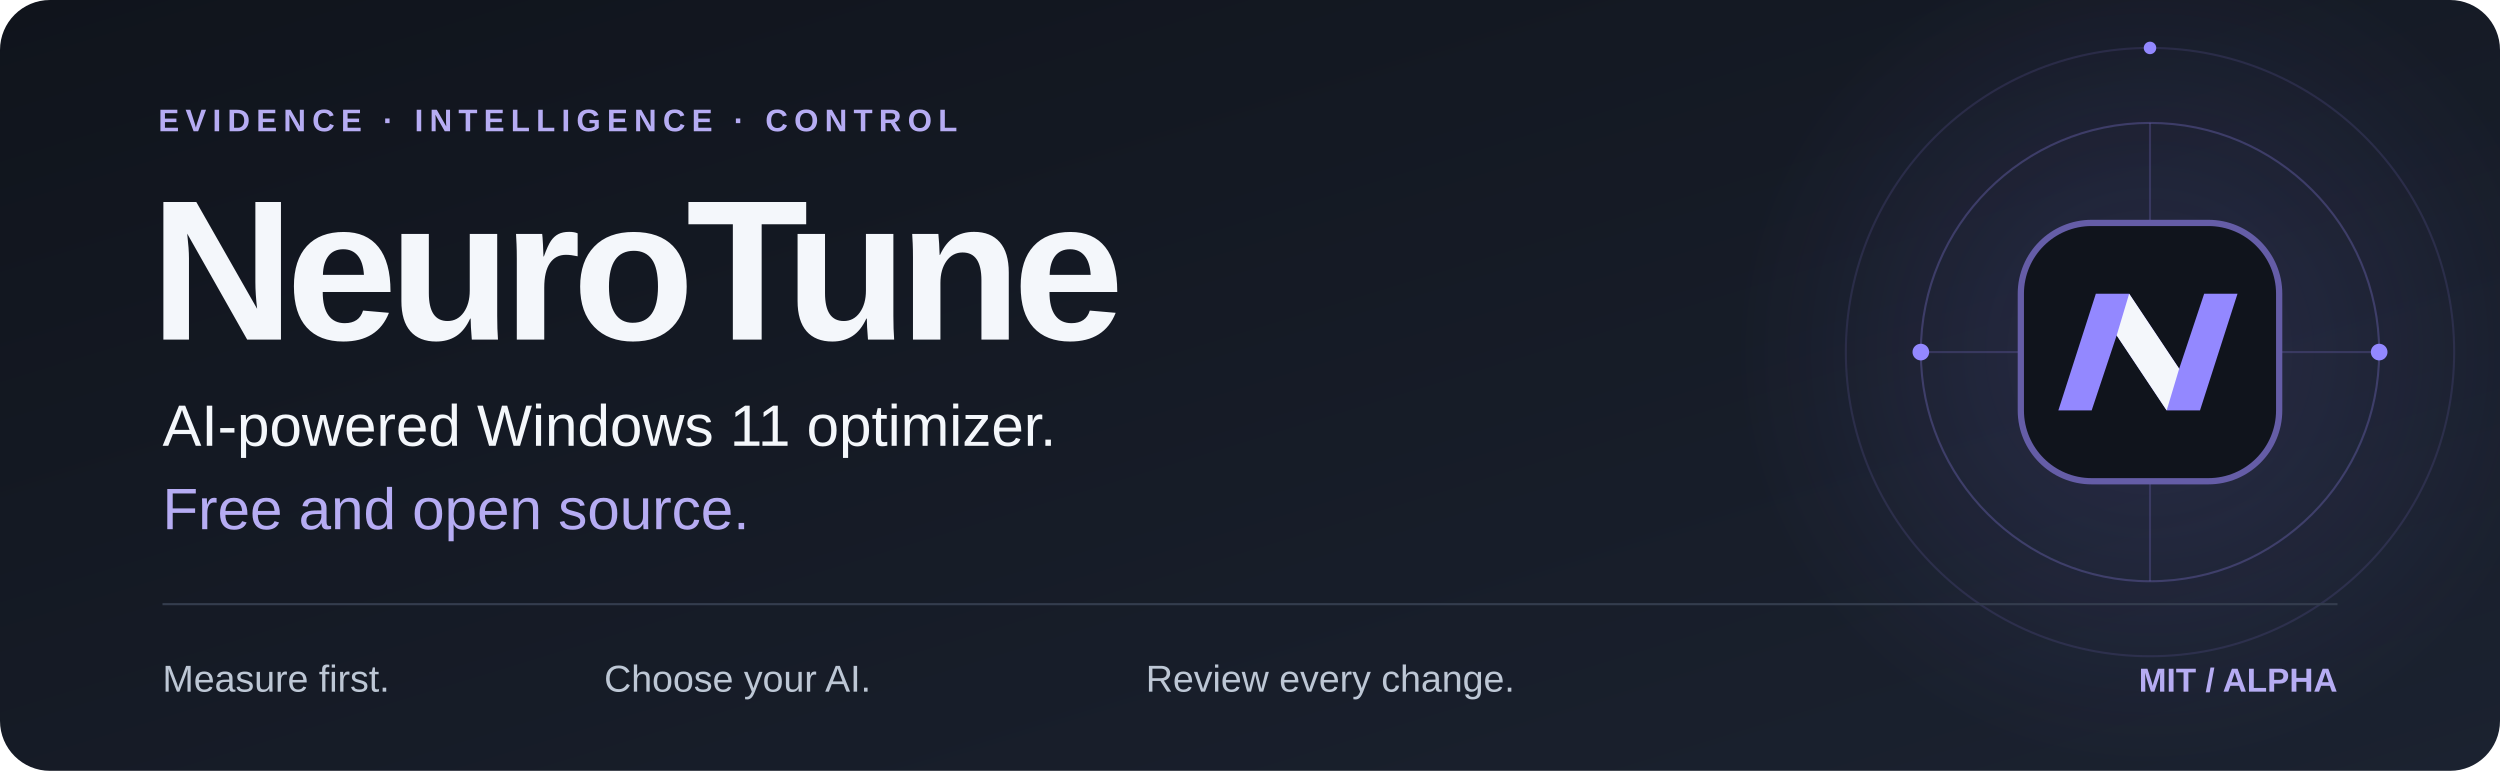
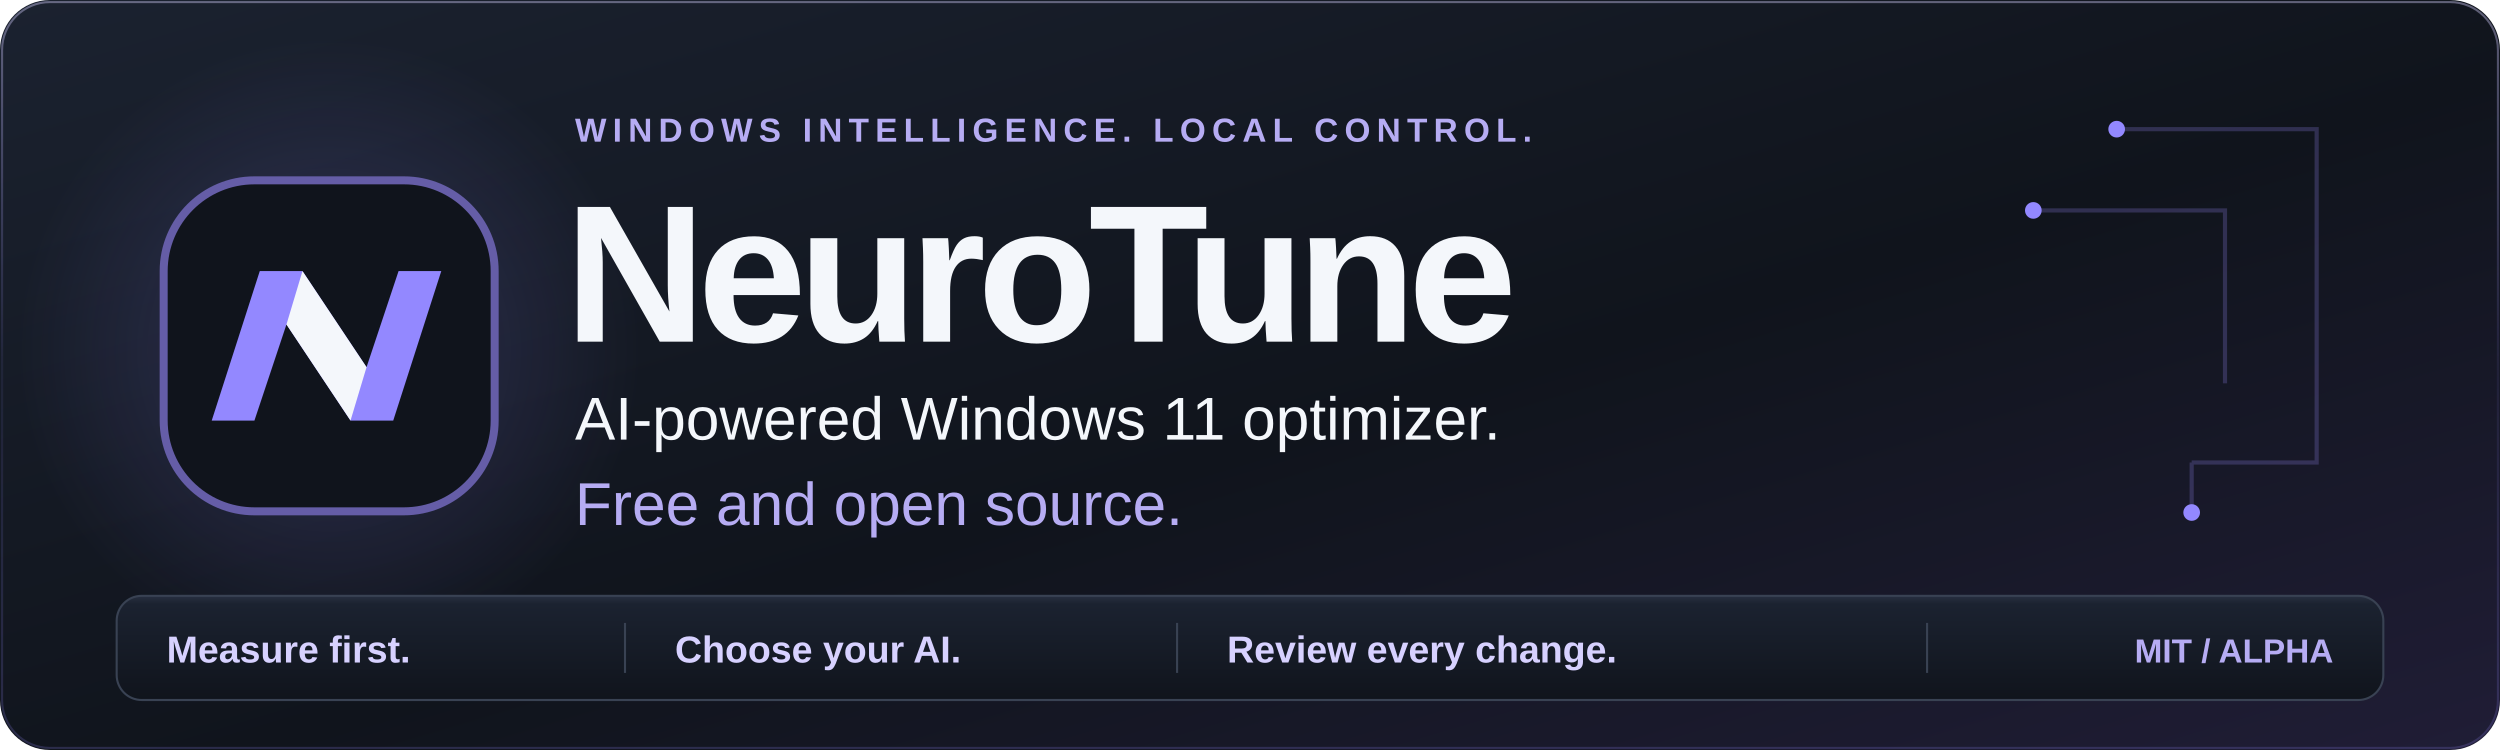
- <svg xmlns="http://www.w3.org/2000/svg" width="1200" height="370" viewBox="0 0 1200 370" role="img" aria-labelledby="title desc">
+ <svg xmlns="http://www.w3.org/2000/svg" width="1200" height="360" viewBox="0 0 1200 360" role="img" aria-labelledby="title desc">
  <defs>
    <linearGradient id="surface" x2="1" y2="1">
-       <stop stop-color="#10141c" />
-       <stop offset="1" stop-color="#1b2230" />
+       <stop stop-color="#1b2230" />
+       <stop offset=".55" stop-color="#10141c" />
+       <stop offset="1" stop-color="#201d36" />
    </linearGradient>
-     <radialGradient id="glow">
-       <stop stop-color="#9388ff" stop-opacity=".14" />
+     <linearGradient id="edge" x2="0" y2="1">
+       <stop stop-color="#d7d1ff" stop-opacity=".4" />
+       <stop offset=".5" stop-color="#9388ff" stop-opacity=".08" />
+       <stop offset="1" stop-color="#9388ff" stop-opacity=".2" />
+     </linearGradient>
+     <linearGradient id="band" x2="0" y2="1">
+       <stop stop-color="#283041" />
+       <stop offset=".08" stop-color="#1b2230" />
+       <stop offset="1" stop-color="#10141c" />
+     </linearGradient>
+     <radialGradient id="halo">
+       <stop stop-color="#9388ff" stop-opacity=".22" />
      <stop offset="1" stop-color="#9388ff" stop-opacity="0" />
    </radialGradient>
  </defs>
-   <rect width="1200" height="370" rx="24" fill="url(#surface)" />
-   <circle cx="1032" cy="169" r="200" fill="url(#glow)" />
-   <g fill="none" stroke="#655da7">
-     <circle cx="1032" cy="169" r="110" stroke-opacity=".45" />
-     <circle cx="1032" cy="169" r="146" stroke-opacity=".22" />
-     <path d="M922 169H1142M1032 59V279" stroke-opacity=".35" />
+   <rect width="1200" height="360" rx="24" fill="url(#surface)" />
+   <rect x="1" y="1" width="1198" height="358" rx="23" fill="none" stroke="url(#edge)" />
+   <circle cx="158" cy="168" r="150" fill="url(#halo)" />
+   <path d="M1016 62H1112V222H1052M1052 222V246M976 101H1068V184" fill="none" stroke="#655da7" stroke-opacity=".38" stroke-width="2" />
+   <g fill="#9388ff">
+     <circle cx="1016" cy="62" r="4" />
+     <circle cx="976" cy="101" r="4" />
+     <circle cx="1052" cy="246" r="4" />
  </g>
-   <g fill="#9388ff">
-     <circle cx="1032" cy="23" r="3" />
-     <circle cx="1142" cy="169" r="4" />
-     <circle cx="922" cy="169" r="4" />
-   </g>
-   <svg x="968" y="105" width="128" height="128" viewBox="0 0 64 64" fill="none">
+   <svg x="76" y="84" width="164" height="164" viewBox="0 0 64 64" fill="none">
    <rect x="1" y="1" width="62" height="62" rx="17" fill="#10141c" stroke="#655da7" stroke-width="1.5" />
    <path d="M10 46L19 18H27L39 36L45 18H53L44 46H36L24 28L18 46Z" fill="#9388ff" />
    <path d="M27 18L39 36L36 46L24 28Z" fill="#f4f7fb" />
  </svg>
  <g font-family="Segoe UI,Arial,sans-serif">
-     <text x="76" y="63" fill="#b6acf3" font-size="15" font-weight="600" letter-spacing="3">EVIDENCE · INTELLIGENCE · CONTROL</text>
-     <text x="72" y="163" fill="#f4f7fb" font-size="96" font-weight="700" letter-spacing="-4">NeuroTune</text>
-     <text x="78" y="214" fill="#f4f7fb" font-size="28">AI-powered Windows 11 optimizer.</text>
-     <text x="78" y="254" fill="#b6acf3" font-size="28">Free and open source.</text>
-     <path d="M78 290H1122" stroke="#343d4e" />
-     <text x="78" y="332" fill="#bdc7d5" font-size="18">Measure first.</text>
-     <text x="290" y="332" fill="#bdc7d5" font-size="18">Choose your AI.</text>
-     <text x="550" y="332" fill="#bdc7d5" font-size="18">Review every change.</text>
-     <text x="1122" y="332" text-anchor="end" fill="#b6acf3" font-size="16" font-weight="600">MIT / ALPHA</text>
+     <text x="276" y="68" fill="#b6acf3" font-size="16" font-weight="600" letter-spacing="3">WINDOWS INTELLIGENCE. LOCAL CONTROL.</text>
+     <text x="271" y="164" fill="#f4f7fb" font-size="94" font-weight="700" letter-spacing="-4">NeuroTune</text>
+     <text x="276" y="211" fill="#f4f7fb" font-size="29">AI-powered Windows 11 optimizer.</text>
+     <text x="276" y="252" fill="#b6acf3" font-size="29">Free and open source.</text>
+     <rect x="56" y="286" width="1088" height="50" rx="12" fill="url(#band)" stroke="#394253" />
+     <text x="80" y="318" fill="#d7d1ff" font-size="18" font-weight="600">Measure first.</text>
+     <path d="M300 299V323M565 299V323M925 299V323" stroke="#394253" />
+     <text x="324" y="318" fill="#d7d1ff" font-size="18" font-weight="600">Choose your AI.</text>
+     <text x="589" y="318" fill="#d7d1ff" font-size="18" font-weight="600">Review every change.</text>
+     <text x="1120" y="318" text-anchor="end" fill="#b6acf3" font-size="16" font-weight="600">MIT / ALPHA</text>
  </g>
</svg>
